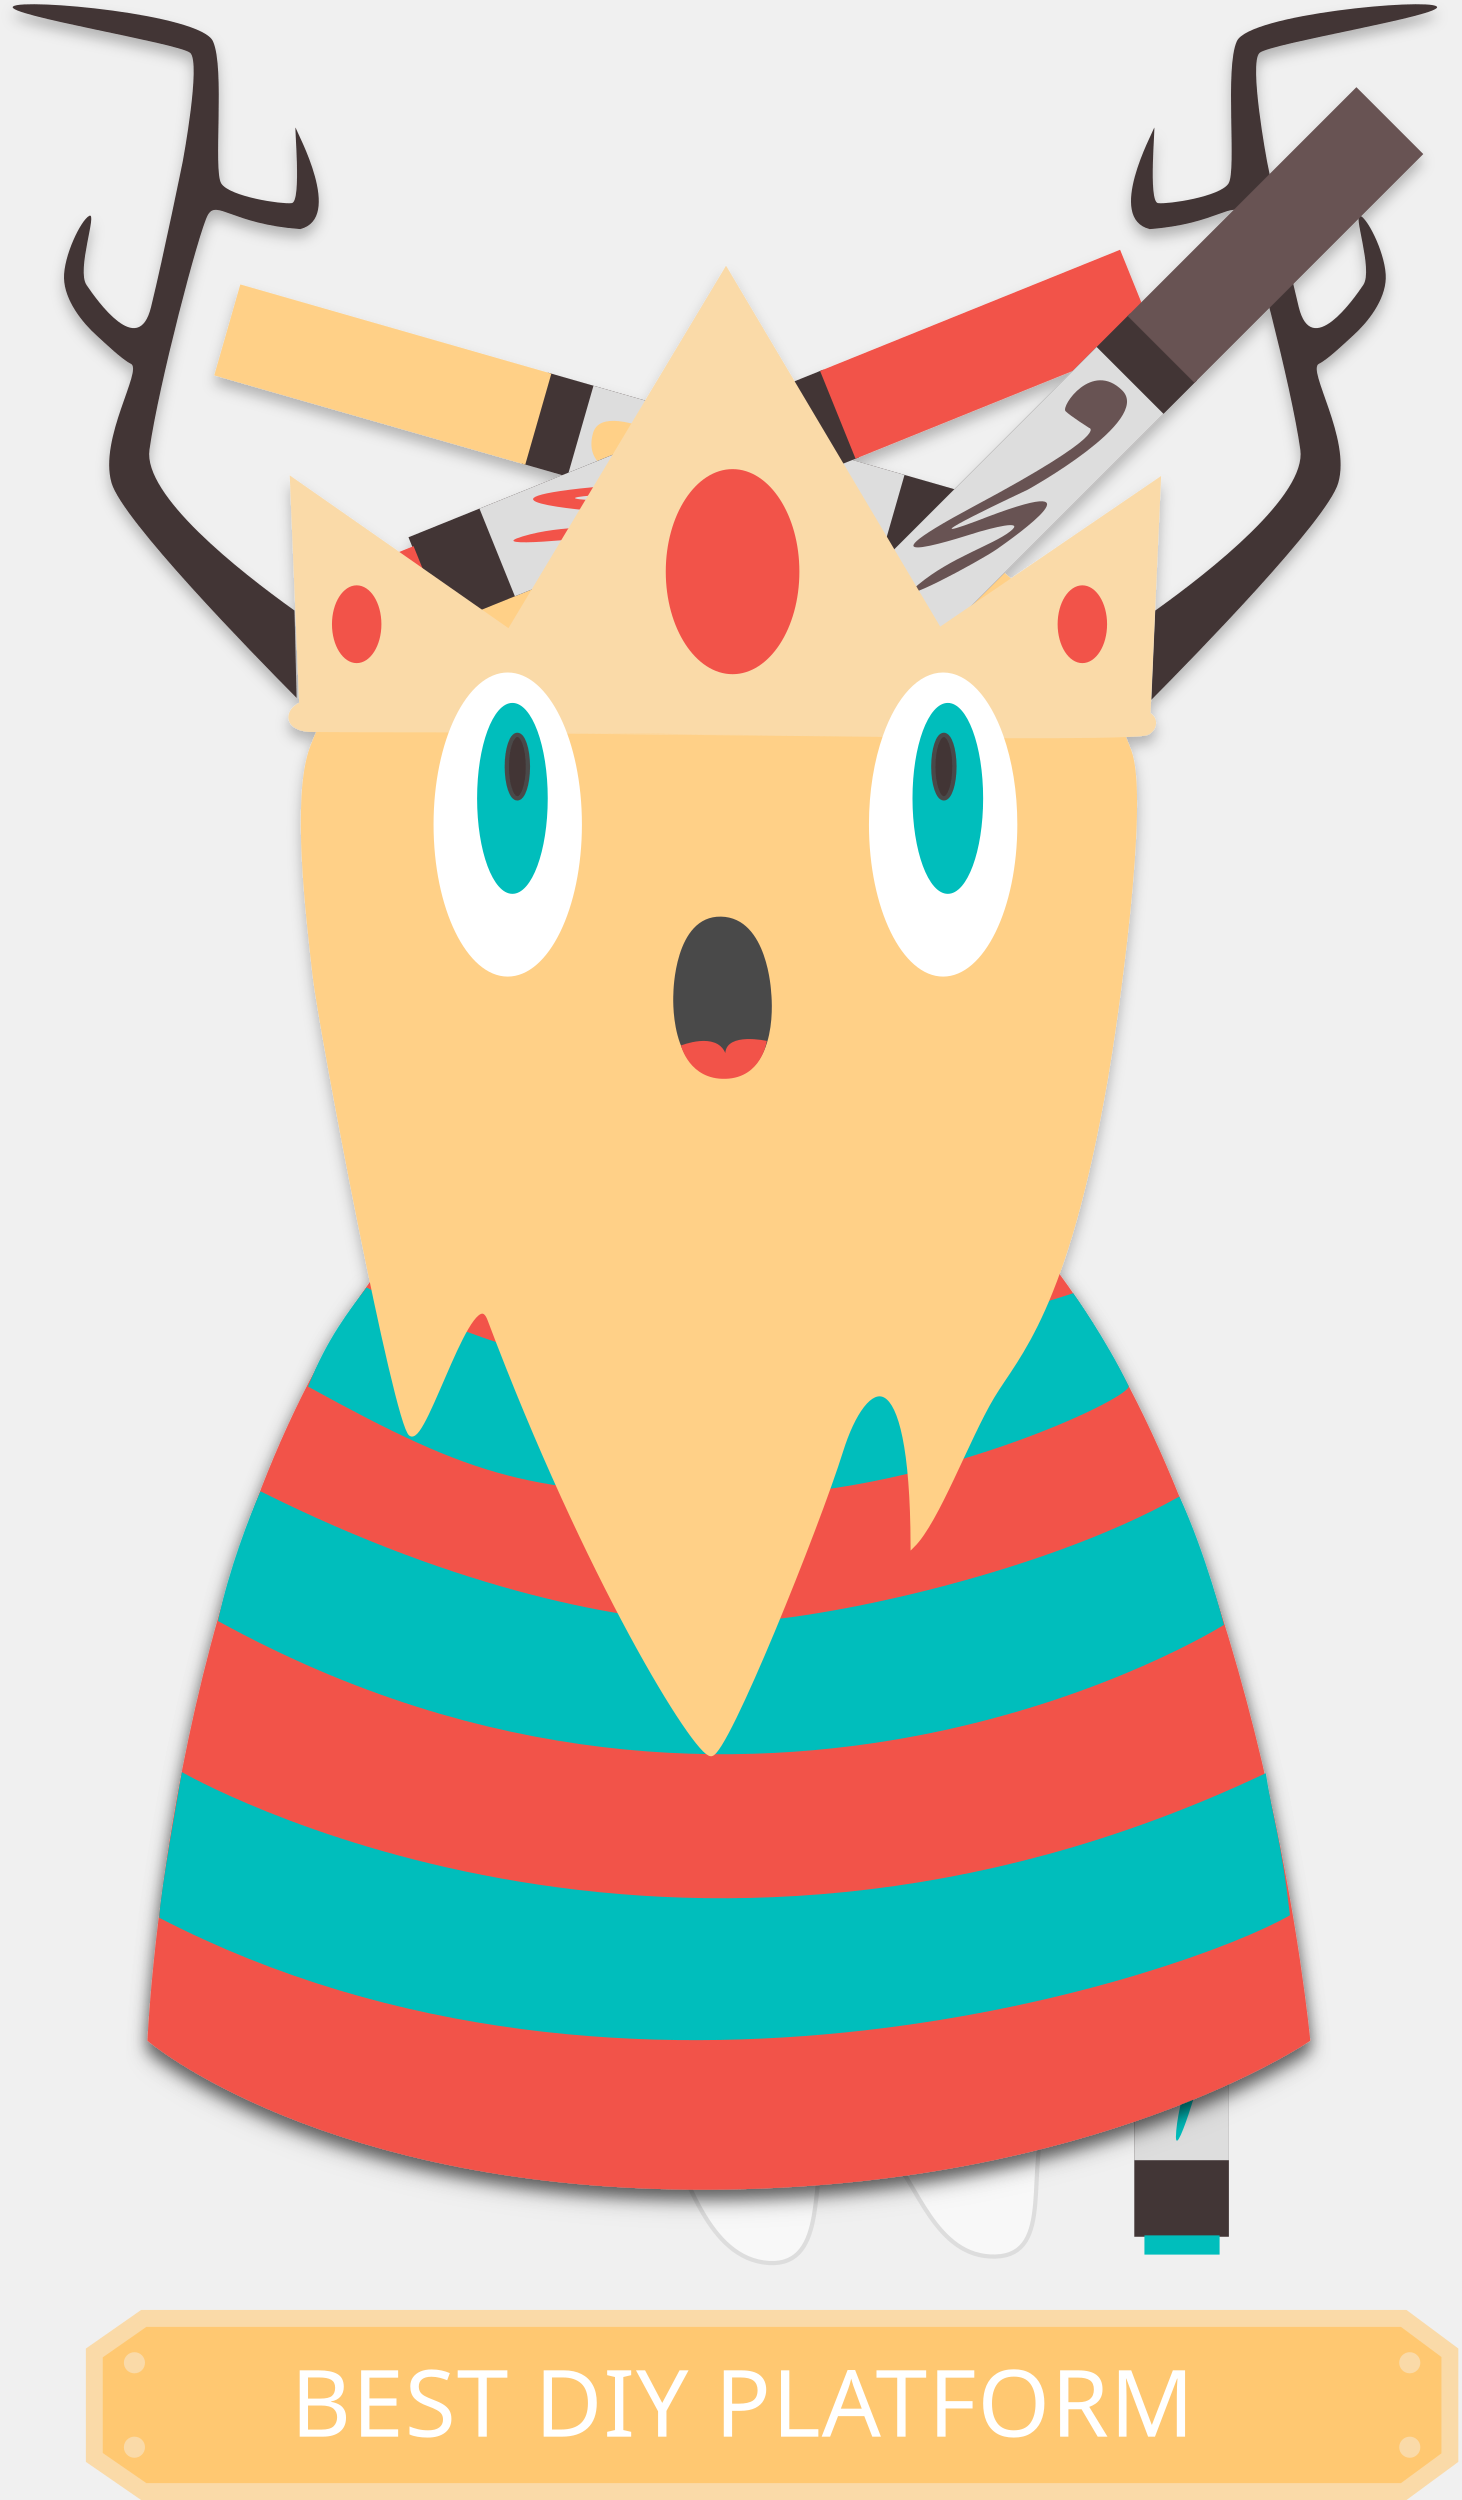
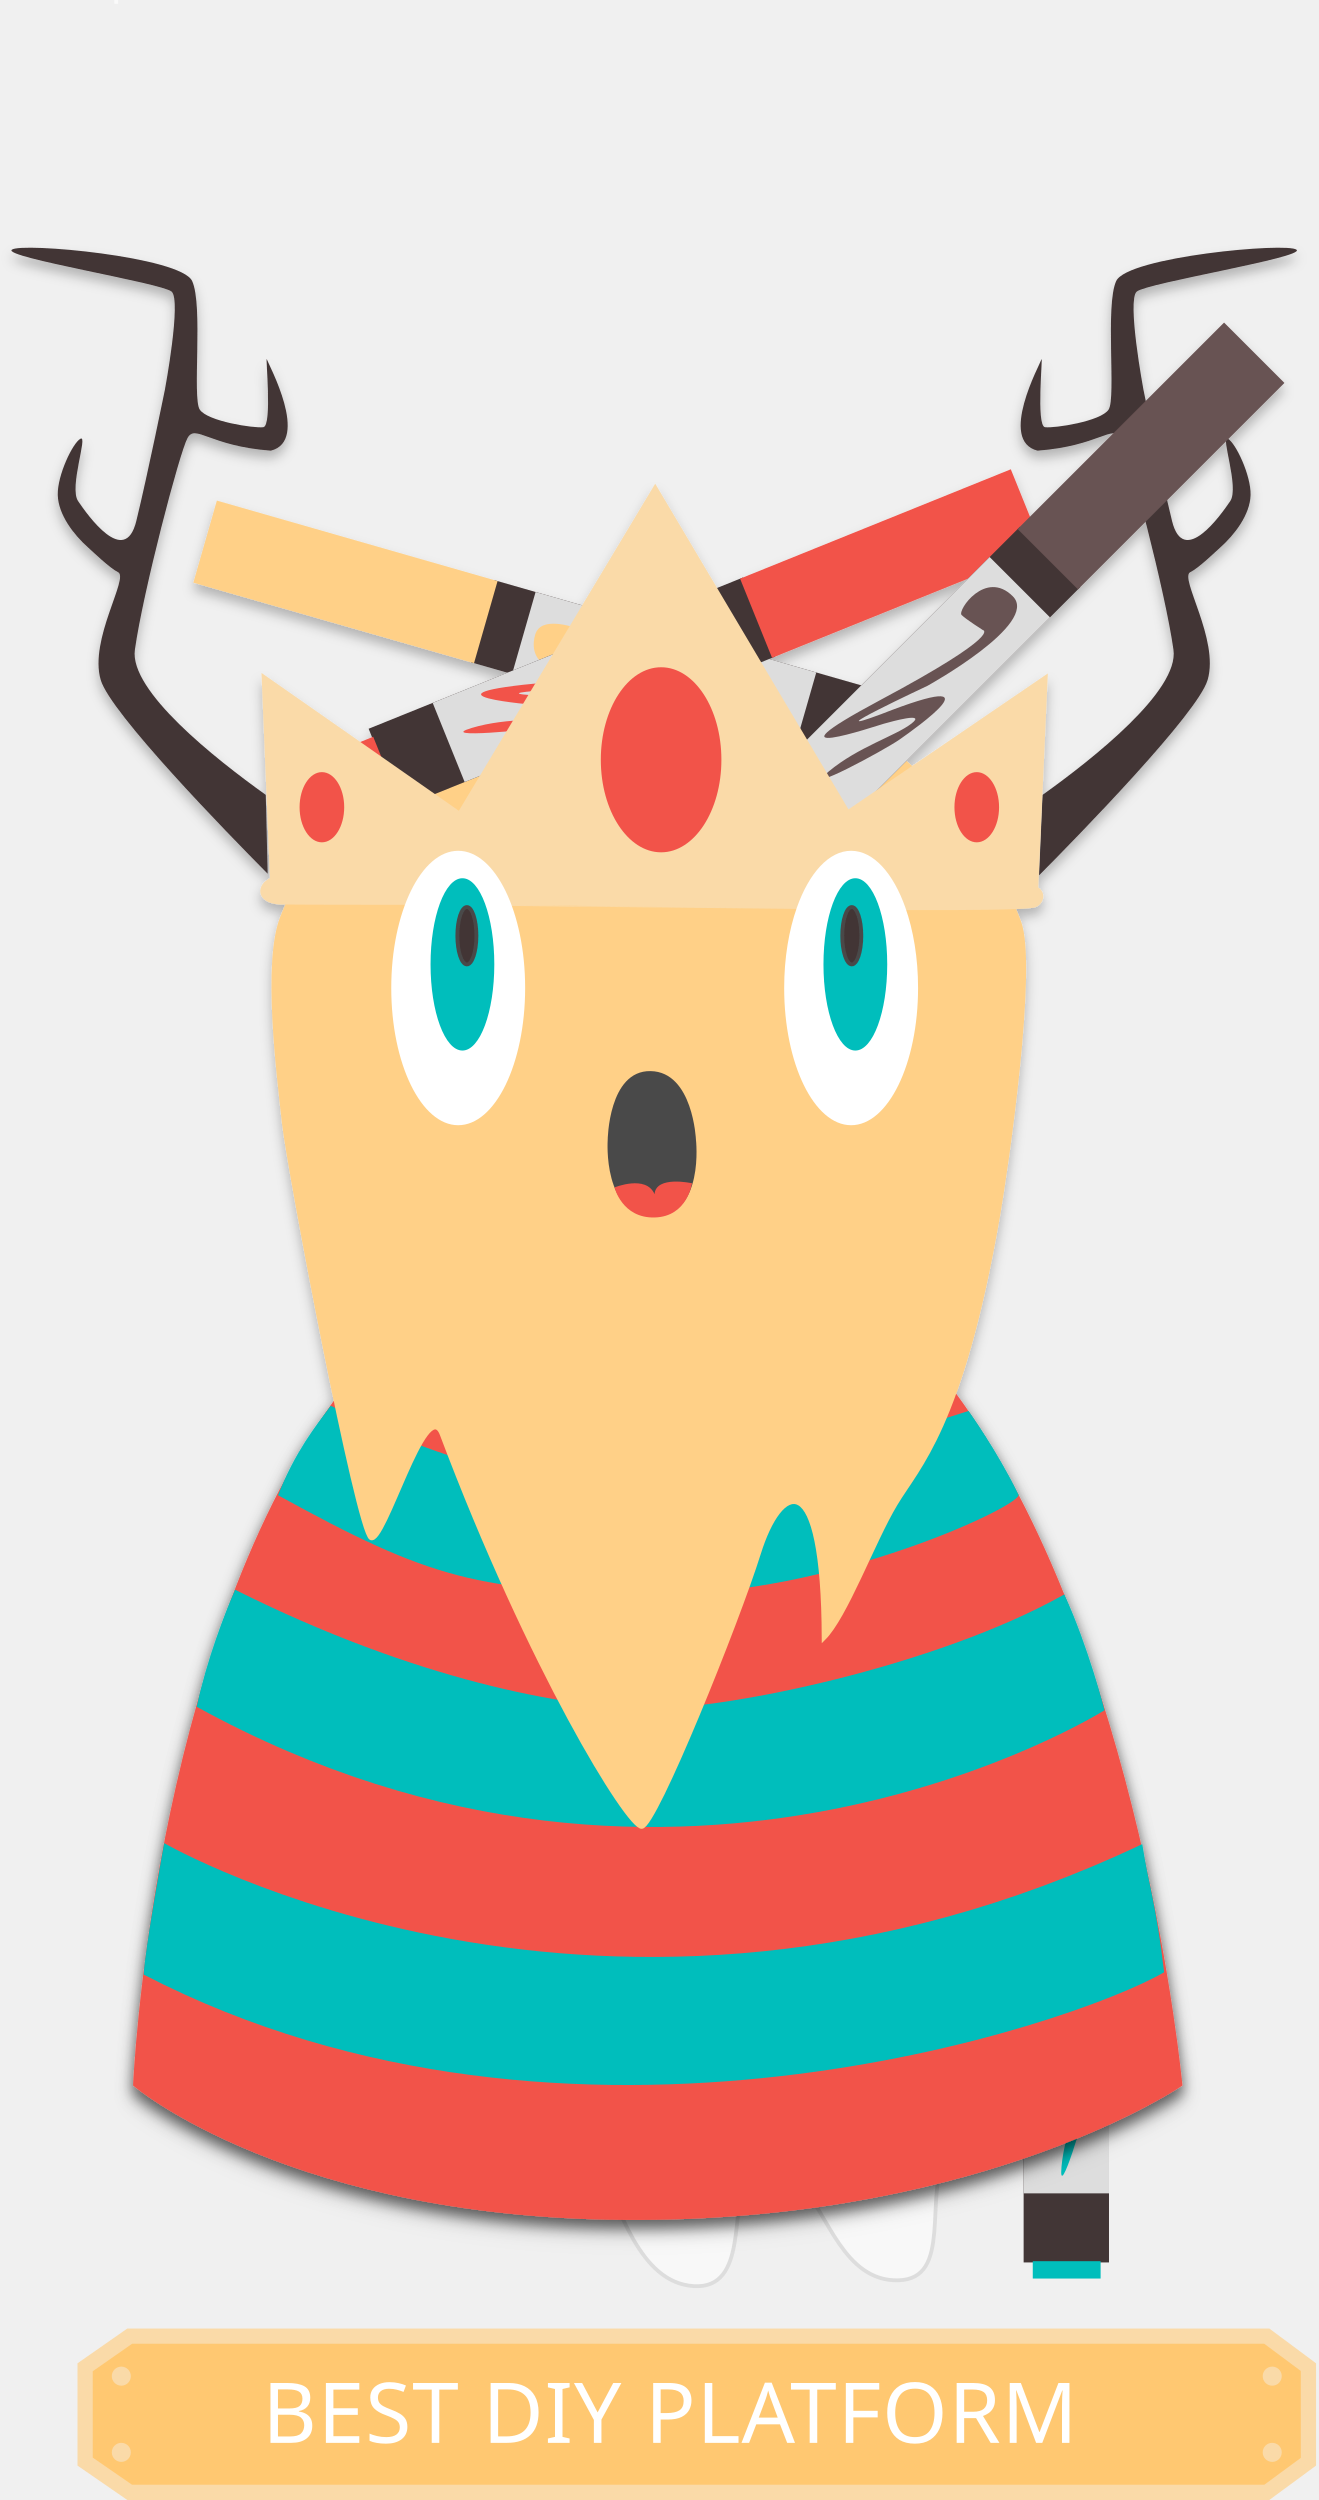
- <svg xmlns="http://www.w3.org/2000/svg" xmlns:xlink="http://www.w3.org/1999/xlink" width="346px" height="592px" viewBox="0 0 346 592" version="1.1">
+ <svg xmlns="http://www.w3.org/2000/svg" xmlns:xlink="http://www.w3.org/1999/xlink" width="346px" height="656px" viewBox="0 0 346 656" version="1.1">
  <defs>
    <polygon id="path-1" points="0 35.974 0 9.13 13.075 0 312.728 0 325 9.13 325 35.974 312.728 45 13.075 45" />
    <mask id="mask-2" maskContentUnits="userSpaceOnUse" maskUnits="objectBoundingBox" x="0" y="0" width="325" height="45" fill="white">
      <use xlink:href="#path-1" />
    </mask>
    <filter x="-50%" y="-50%" width="200%" height="200%" filterUnits="objectBoundingBox" id="filter-3">
      <feOffset dx="0" dy="2" in="SourceAlpha" result="shadowOffsetOuter1" />
      <feGaussianBlur stdDeviation="1.5" in="shadowOffsetOuter1" result="shadowBlurOuter1" />
      <feColorMatrix values="0 0 0 0 0   0 0 0 0 0   0 0 0 0 0  0 0 0 0.25 0" type="matrix" in="shadowBlurOuter1" result="shadowMatrixOuter1" />
      <feMerge>
        <feMergeNode in="shadowMatrixOuter1" />
        <feMergeNode in="SourceGraphic" />
      </feMerge>
    </filter>
    <filter x="-50%" y="-50%" width="200%" height="200%" filterUnits="objectBoundingBox" id="filter-4">
      <feOffset dx="0" dy="2" in="SourceAlpha" result="shadowOffsetOuter1" />
      <feGaussianBlur stdDeviation="2" in="shadowOffsetOuter1" result="shadowBlurOuter1" />
      <feColorMatrix values="0 0 0 0 0   0 0 0 0 0   0 0 0 0 0  0 0 0 0.5 0" type="matrix" in="shadowBlurOuter1" result="shadowMatrixOuter1" />
      <feMerge>
        <feMergeNode in="shadowMatrixOuter1" />
        <feMergeNode in="SourceGraphic" />
      </feMerge>
    </filter>
    <rect id="path-5" x="0.6" y="0.917" width="22.4" height="76.619" />
    <mask id="mask-6" maskContentUnits="userSpaceOnUse" maskUnits="objectBoundingBox" x="0" y="0" width="22.4" height="76.619" fill="white">
      <use xlink:href="#path-5" />
    </mask>
    <rect id="path-7" x="0.6" y="0.917" width="22.4" height="76.619" />
    <mask id="mask-8" maskContentUnits="userSpaceOnUse" maskUnits="objectBoundingBox" x="0" y="0" width="22.4" height="76.619" fill="white">
      <use xlink:href="#path-7" />
    </mask>
    <rect id="path-9" x="0.6" y="0.917" width="22.4" height="76.619" />
    <mask id="mask-10" maskContentUnits="userSpaceOnUse" maskUnits="objectBoundingBox" x="0" y="0" width="22.4" height="76.619" fill="white">
      <use xlink:href="#path-9" />
    </mask>
  </defs>
  <g id="Characters" stroke="none" stroke-width="1" fill="none" fill-rule="evenodd">
-     <g id="DIY" transform="translate(3, 1)">
-       <g id="Plaque" transform="translate(17.33333, 546)">
+     <g id="DIY" transform="translate(3, 0)">
+       <g id="Plaque" transform="translate(17.33333, 611)">
        <g id="Group" stroke-width="1" fill-rule="evenodd">
          <use id="Rectangle-28" stroke="#FADAA8" mask="url(#mask-2)" stroke-width="8" fill="#FFC871" xlink:href="#path-1" />
          <circle id="Oval-17" fill="#FADAA8" cx="313.5" cy="12.5" r="2.5" />
          <circle id="Oval-17" fill="#FADAA8" cx="313.5" cy="32.5" r="2.5" />
          <circle id="Oval-17" fill="#FADAA8" cx="11.5" cy="12.5" r="2.5" />
          <circle id="Oval-17" fill="#FADAA8" cx="11.5" cy="32.5" r="2.5" />
        </g>
        <text id="BREAK-THROUGH-ARTIST" font-family="RobotoSlab-Regular, Roboto Slab" font-size="22" font-weight="normal" letter-spacing="0.241" fill="#FFFFFF">
          <tspan x="48.497" y="30">BEST DIY PLATFORM</tspan>
        </text>
      </g>
-       <g id="t-DIY" transform="translate(96, 350)">
+       <g id="t-DIY" transform="translate(96, 415)">
        <g id="Group-3">
          <path d="M82.688,24.174 C82.688,24.174 69.593,25.889 65.829,23.173 C64.552,22.252 63.662,21.433 63.659,17.163 C63.656,13.102 63.563,10.089 65.357,9.019 C67.457,7.766 72.361,8.012 74.344,10.106 C75.619,11.452 74.772,13.187 74.344,17.163 C74.344,18.369 69.936,17.655 68.708,17.163 C67.48,16.672 66.572,13.188 66.52,13.346 C65.829,15.463 65.788,17.551 67.603,18.369 C69.418,19.187 76.689,22.142 77.545,18.718 C78.583,14.562 78.967,8.612 77.545,6.78 C76.122,4.948 68.27,1.231 60.299,5.291 C57.483,6.762 52.803,22.154 53.812,26.195 C55.365,29.538 58.053,31.064 65.357,33.148 C72.661,35.233 79.489,33.539 79.489,33.539 L82.688,24.174 Z" id="Path-44" stroke="#DDDDDD" fill="#F8F8F8" transform="translate(68.18008, 18.82645) rotate(16) translate(-68.18008, -18.82645) " />
          <path d="M157.075,24.174 C157.075,24.174 143.98,25.889 140.216,23.173 C138.939,22.252 138.05,21.433 138.047,17.163 C138.044,13.102 137.95,10.089 139.744,9.019 C141.845,7.766 146.749,8.012 148.731,10.106 C150.007,11.452 149.159,13.187 148.731,17.163 C148.731,18.369 144.323,17.655 143.095,17.163 C141.867,16.672 140.959,13.188 140.908,13.346 C140.217,15.463 140.175,17.551 141.991,18.369 C143.806,19.187 151.076,22.142 151.932,18.718 C152.971,14.562 153.354,8.612 151.932,6.78 C150.51,4.948 142.658,1.231 134.687,5.291 C131.871,6.762 127.191,22.154 128.199,26.195 C129.752,29.538 132.441,31.064 139.744,33.148 C147.048,35.233 153.876,33.539 153.876,33.539 L157.075,24.174 Z" id="Path-44" stroke="#DDDDDD" fill="#F8F8F8" transform="translate(142.5674, 18.82645) scale(-1, 1) rotate(16) translate(-142.5674, -18.82645) " />
          <path d="M163.463,94.24 C164.55,99.59 165.303,105.806 165.554,113.086 C165.292,134.72 154.197,138.891 149.243,149.305 C143.375,161.638 151.03,182.984 136.718,183.355 C122.406,183.727 118.059,165.533 111.351,158.649 C109.062,156.3 101.48,152.881 96.927,158.053 C92.375,163.225 97.538,185.751 83.083,184.882 C68.627,184.013 63.393,163.811 57.679,151.363 C52.749,140.623 42.761,140.821 41.714,113.086 C41.602,103.673 43.141,95.514 45.497,88.513 C28.769,96.837 4.474,103.857 0.521,94.072 C-4.197,82.394 33.335,70.772 57.945,59.705 C60.158,59.289 61.992,58.985 63.494,58.779 C64.336,57.759 65.025,56.893 65.507,56.177 C69.71,49.929 69.061,17.569 104.776,17.569 C140.491,17.569 140.485,47.436 143.754,56.177 C144.08,57.047 144.543,57.905 145.114,58.784 C146.778,59.238 148.97,59.946 151.797,60.955 C164.969,69.579 182.456,79.077 193.45,87.638 C201.3,93.751 196.371,106.987 192.55,106.799 C184.242,106.39 173.012,100.726 163.463,94.24 Z" id="Combined-Shape" stroke="#DDDDDD" fill="#F8F8F8" />
          <path d="M120.453,41.893 C120.453,41.893 119.913,37.809 123.668,37.702 C127.423,37.595 127.353,41.809 127.353,41.809 C127.353,41.809 128.982,42.185 128.982,41.605 C128.982,38.835 126.705,36.589 123.897,36.589 C121.088,36.589 118.811,38.835 118.811,41.605 C118.811,42.417 120.453,41.893 120.453,41.893 Z" id="Oval-19" stroke="#DDDDDD" stroke-width="0.5" fill="#F8F8F8" />
          <path d="M82.453,41.893 C82.453,41.893 81.913,37.809 85.668,37.702 C89.423,37.595 89.353,41.809 89.353,41.809 C89.353,41.809 90.982,42.185 90.982,41.605 C90.982,38.835 88.705,36.589 85.897,36.589 C83.088,36.589 80.811,38.835 80.811,41.605 C80.811,42.417 82.453,41.893 82.453,41.893 Z" id="Oval-19" stroke="#DDDDDD" stroke-width="0.5" fill="#F8F8F8" transform="translate(85.89651, 39.32432) scale(-1, 1) translate(-85.89651, -39.32432) " />
          <path d="M96.592,42.964 L112.733,42.859 C112.733,42.859 114.371,56.659 104.996,56.662 C95.621,56.665 96.592,42.964 96.592,42.964 Z" id="Path-5" fill="#DDDDDD" />
          <path d="M97.834,50.809 C97.834,50.809 103.627,48.482 105.156,52.03 C105.397,48.615 112.004,50.06 112.004,50.06 C112.004,50.06 111.203,56.047 105.203,56.22 C99.204,56.393 97.834,50.809 97.834,50.809 Z" id="Path-11" stroke="#DDDDDD" fill="#F8F8F8" />
          <path d="M103.314,152.968 C131.162,154.126 148.832,145.785 148.832,116.049 C148.832,86.313 130.471,67 104.108,67 C77.745,67 61.654,86.298 61.654,116.034 C61.654,145.77 75.466,151.809 103.314,152.968 Z" id="Oval-27" stroke="#DDDDDD" fill="#F8F8F8" />
        </g>
        <path d="M79.733,88.61 C87.93,88.61 113.407,87.601 113.407,87.601 C113.407,87.601 137.002,84.611 83.225,115.764 C29.447,146.917 103.806,120.487 108.55,119.018 C113.293,117.55 137.369,109.945 133.994,114.541 C130.62,119.136 106.274,126.973 101.685,135.78 C97.096,144.586 133.538,123.27 137.796,119.018 C142.053,114.767 166.12,90.118 97.096,117.931 C56.604,133.528 113.815,105.738 113.815,105.738 C113.815,105.738 160.588,77.206 109.953,77.206 C59.317,77.206 71.536,88.61 79.733,88.61 Z" id="Path-4" fill="#00BEBC" />
        <g id="Group-10" transform="translate(169, 43)">
          <path d="M6.729,28.067 C18.362,28.067 4.191,28.067 16.234,28.067 C28.61,28.741 22.171,15.562 22.171,15.562 C22.171,15.562 16.849,-0.226 11.86,0.002 C6.87,0.231 2.077,14.633 2.077,14.633 C2.077,14.633 -4.903,28.067 6.729,28.067 Z" id="Path-6" fill="#00BEBC" />
          <rect id="Rectangle-24" fill="#423636" x="2.6" y="27.278" width="17.8" height="4.814" />
          <rect id="Rectangle-25" fill="#423636" x="0.6" y="29.685" width="22.4" height="105.979" />
          <rect id="Rectangle-25" fill="#DDDDDD" x="0.6" y="40.917" width="22.4" height="76.619" />
          <path d="M6.147,56.874 C7.786,56.874 12.881,55.727 12.881,55.727 C12.881,55.727 17.6,52.326 6.845,87.757 C-3.911,123.188 10.961,93.129 11.91,91.458 C12.859,89.787 17.674,81.138 16.999,86.365 C16.324,91.592 11.455,100.505 10.537,110.521 C9.619,120.537 16.908,96.293 17.759,91.458 C18.611,86.623 23.424,58.589 9.619,90.222 C1.521,107.96 12.963,76.354 12.963,76.354 C12.963,76.354 22.318,43.904 12.191,43.904 C2.063,43.904 4.507,56.874 6.147,56.874 Z" id="Path-4" fill="#00BEBC" />
          <rect id="Rectangle-26" fill="#00BEBC" x="3" y="135.339" width="17.8" height="4.551" />
        </g>
        <path d="M199.117,102.968 C201.023,99.441 201.063,95.279 199.117,90.897 C197.171,86.515 191.615,86.078 191.615,86.078 C191.615,86.078 172.003,88.122 191.532,106.501 C193.871,108.702 197.211,106.495 199.117,102.968 Z" id="Path-7" stroke="#DDDDDD" fill="#F8F8F8" />
      </g>
-       <g filter="url(#filter-3)">
+       <g filter="url(#filter-3)" transform="translate(0, 65)">
        <g id="Striped-Shirt" filter="url(#filter-4)" transform="translate(31.80004, 300.1634)">
          <path d="M52.769,2.444 C4.875,68.95 0.117,182.078 0.117,182.078 C0.117,182.078 41.873,217.767 133.22,217.349 C224.568,216.93 275.471,182.078 275.471,182.078 C275.471,182.078 264.729,66.42 215.883,0.249" id="Path-5" fill="#F2534A" />
          <path d="M26.873,51.975 C74.607,75.865 113.488,82.707 134.244,83.186 C155,83.666 210.938,72.1 244.475,53.212 C250.791,66.878 255.041,83.595 255.041,83.595 C255.041,83.595 144.701,153.145 16.81,82.689 C19.508,70.152 24.167,58.276 26.873,51.975 Z" id="Path-45" fill="#00BEBC" />
          <path d="M51.974,3.706 C99.708,27.596 120.055,22.663 138.416,24.056 C156.778,25.448 219.354,5.065 219.354,5.065 C219.354,5.065 226.959,15.708 232.421,26.955 C234.444,29.407 183.043,53.874 136.882,53.106 C90.722,52.338 78.537,49.435 38.138,27.179 C42.712,15.655 47.943,9.174 51.974,3.706 Z" id="Path-45" fill="#00BEBC" />
          <path d="M8.268,118.469 C8.268,118.469 3.03,147.37 2.91,152.969 C114.967,211.006 246.658,166.259 270.661,152.367 C268.548,134.043 266.545,129.311 264.935,118.724 C124.074,185.522 8.268,118.469 8.268,118.469 Z" id="Path-46" fill="#00BEBC" />
        </g>
        <path d="M72.78,171.52 C72.152,172.923 71.554,174.343 70.987,175.779 C66.328,187.584 70.127,217.277 71.478,229.65 C72.828,242.022 90.816,336.58 94.291,338.608 C97.765,340.636 108.882,300.702 112.909,311.404 C135.92,372.556 161.802,414.612 165.402,414.384 C169.001,414.156 190.535,360.578 196.174,342.543 C201.814,324.507 212.969,318.465 213.127,364.986 C218.91,359.283 226.091,339.581 232.002,329.707 C237.913,319.833 249.3,309.456 258.899,254.143 C261.104,241.434 268.814,188.386 264.427,176.884 C263.902,175.508 263.349,174.146 262.768,172.799 C262.768,172.799 242.565,120.734 180.701,109.445 C118.838,98.156 77.612,161.832 77.612,161.832" id="Beard" stroke="#FFD087" fill="#FFD087" />
        <path d="M270.562,143.58 C283.852,134.087 306.421,116.242 304.917,105.501 C302.793,90.338 293.195,53.693 291.102,49.933 C289.01,46.173 285.414,52.047 269.25,53.256 C258.899,50.666 269.874,30.596 270.293,29.282 C270.713,27.968 268.798,46.778 271.216,47.097 C273.629,47.416 285.922,45.564 287.909,42.456 C289.895,39.348 286.968,15.139 289.887,8.753 C292.806,2.367 334.772,-1.46 337.207,0.527 C339.643,2.513 297.901,9.24 295.278,11.516 C292.656,13.793 297.034,37.221 297.034,37.221 C297.034,37.221 301.532,59.391 304.544,71.712 C307.556,84.034 317.371,70.102 319.814,66.495 C322.258,62.887 317.155,49.08 319.175,50.113 C321.195,51.147 325.294,59.745 325.154,64.894 C325.015,70.042 320.974,75.307 317.192,78.662 C316.108,79.623 311.445,84.146 309.33,85.139 C306.366,86.531 316.99,102.827 313.885,113.403 C311.293,122.229 279.949,154.32 269.649,164.697" id="Right-Antler" fill="#423636" />
        <path d="M66.735,143.571 C53.443,134.075 30.889,116.239 32.393,105.501 C34.517,90.338 44.115,53.693 46.208,49.933 C48.3,46.173 51.896,52.047 68.06,53.256 C78.411,50.666 67.436,30.596 67.016,29.282 C66.597,27.968 68.512,46.778 66.094,47.097 C63.681,47.416 51.388,45.564 49.401,42.456 C47.415,39.348 50.342,15.139 47.423,8.753 C44.504,2.367 2.538,-1.46 0.103,0.527 C-2.333,2.513 39.409,9.24 42.032,11.516 C44.654,13.793 40.276,37.221 40.276,37.221 C40.276,37.221 35.778,59.391 32.766,71.712 C29.754,84.034 19.939,70.102 17.496,66.495 C15.052,62.887 20.155,49.08 18.135,50.113 C16.115,51.147 12.016,59.745 12.156,64.894 C12.295,70.042 16.336,75.307 20.118,78.662 C21.202,79.623 25.865,84.146 27.98,85.139 C30.944,86.531 20.32,102.827 23.425,113.403 C25.982,122.112 56.533,153.472 67.24,164.271" id="Left-Antler" fill="#423636" />
        <g id="Group-33" transform="translate(46, 18)">
          <g id="Group-10" transform="translate(93.87185, 84.4515) rotate(-74) translate(-93.87185, -84.4515) translate(81.87185, -9.048504)">
            <rect id="Rectangle-24" fill="#423636" x="2.6" y="74.278" width="17.8" height="4.814" />
            <rect id="Rectangle-25" fill="#423636" x="0.6" y="76.685" width="22.4" height="105.979" />
            <rect id="Rectangle-25" fill="#DDDDDD" x="0.6" y="87.917" width="22.4" height="76.619" />
            <use id="Rectangle-25" stroke="#FFD087" mask="url(#mask-6)" stroke-width="2" fill="#FFD087" xlink:href="#path-5" />
            <path d="M6.147,103.874 C7.786,103.874 12.881,102.727 12.881,102.727 C12.881,102.727 17.6,99.326 6.845,134.757 C-3.911,170.188 10.961,140.129 11.91,138.458 C12.859,136.787 17.674,128.138 16.999,133.365 C16.324,138.592 11.455,147.505 10.537,157.521 C9.619,167.537 16.908,143.293 17.759,138.458 C18.611,133.623 23.424,105.589 9.619,137.222 C1.521,154.96 12.963,123.354 12.963,123.354 C12.963,123.354 22.318,90.904 12.191,90.904 C2.063,90.904 4.507,103.874 6.147,103.874 Z" id="Path-4" fill="#FFD087" />
            <rect id="Rectangle-26" fill="#F2534A" x="3" y="182.339" width="17.8" height="4.551" />
          </g>
          <g id="Group-10" transform="translate(134.6664, 85.3913) rotate(-292) translate(-134.6664, -85.3913) translate(122.6664, -8.108699)">
            <rect id="Rectangle-24" fill="#423636" x="2.6" y="74.278" width="17.8" height="4.814" />
            <rect id="Rectangle-25" fill="#423636" x="0.6" y="76.685" width="22.4" height="105.979" />
            <rect id="Rectangle-25" fill="#DDDDDD" x="0.6" y="87.917" width="22.4" height="76.619" />
            <use id="Rectangle-25" stroke="#F2534A" mask="url(#mask-8)" stroke-width="2" fill="#F2534A" xlink:href="#path-7" />
            <path d="M6.147,103.874 C7.786,103.874 12.881,102.727 12.881,102.727 C12.881,102.727 17.6,99.326 6.845,134.757 C-3.911,170.188 10.961,140.129 11.91,138.458 C12.859,136.787 17.674,128.138 16.999,133.365 C16.324,138.592 11.455,147.505 10.537,157.521 C9.619,167.537 16.908,143.293 17.759,138.458 C18.611,133.623 23.424,105.589 9.619,137.222 C1.521,154.96 12.963,123.354 12.963,123.354 C12.963,123.354 22.318,90.904 12.191,90.904 C2.063,90.904 4.507,103.874 6.147,103.874 Z" id="Path-4" fill="#F2534A" />
            <rect id="Rectangle-26" fill="#F2534A" x="3" y="182.339" width="17.8" height="4.551" />
          </g>
          <g id="Group-10" transform="translate(214.7909, 75.17098) rotate(-315) translate(-214.7909, -75.17098) translate(202.7909, -18.32902)">
            <rect id="Rectangle-24" fill="#423636" x="2.6" y="74.278" width="17.8" height="4.814" />
            <rect id="Rectangle-25" fill="#423636" x="0.6" y="76.685" width="22.4" height="105.979" />
            <rect id="Rectangle-25" fill="#DDDDDD" x="0.6" y="87.917" width="22.4" height="76.619" />
            <use id="Rectangle-25" stroke="#685353" mask="url(#mask-10)" stroke-width="2" fill="#685353" xlink:href="#path-9" />
            <path d="M6.147,103.874 C7.786,103.874 12.881,102.727 12.881,102.727 C12.881,102.727 17.6,99.326 6.845,134.757 C-3.911,170.188 10.961,140.129 11.91,138.458 C12.859,136.787 17.674,128.138 16.999,133.365 C16.324,138.592 11.455,147.505 10.537,157.521 C9.619,167.537 16.908,143.293 17.759,138.458 C18.611,133.623 23.424,105.589 9.619,137.222 C1.521,154.96 12.963,123.354 12.963,123.354 C12.963,123.354 22.318,90.904 12.191,90.904 C2.063,90.904 4.507,103.874 6.147,103.874 Z" id="Path-4" fill="#685353" />
            <rect id="Rectangle-26" fill="#685353" x="3" y="182.339" width="17.8" height="4.551" />
          </g>
        </g>
        <g id="Crown" transform="translate(65, 61)">
          <path d="M38.224,111.429 C23.026,111.4 11.02,111.412 5.212,111.321 C-0.766,110.883 -0.681,106.513 2.234,104.805 C2.294,104.676 2.498,104.554 2.841,104.44 L0.613,50.575 L52.395,86.746 L103.928,0.923 L154.639,86.385 L206.95,50.711 L204.44,106.853 C206.964,108.629 205.469,111.787 203.223,112.184 C200.155,112.726 186.941,112.862 170.531,112.8 M140.288,112.452 C124.729,112.263 110.863,112.111 100.933,111.938 C89.167,111.732 77.247,111.61 65.94,111.537" fill="#FADAA8" />
          <ellipse id="Oval-9" fill="#F2534A" cx="188.301" cy="85.817" rx="5.855" ry="9.211" />
          <ellipse id="Oval-9" fill="#F2534A" cx="105.474" cy="73.368" rx="15.821" ry="24.282" />
          <ellipse id="Oval-9" fill="#F2534A" cx="16.464" cy="85.817" rx="5.855" ry="9.211" />
        </g>
        <ellipse id="Oval-3" fill="#FFFFFF" cx="117.232" cy="194.252" rx="17.566" ry="36.005" />
        <ellipse id="Oval-5" fill="#00BEBC" cx="118.341" cy="188.056" rx="8.365" ry="22.608" />
        <ellipse id="Oval-6" stroke="#4A4A4A" fill="#423636" cx="119.509" cy="180.536" rx="2.509" ry="7.536" />
        <path d="M220.334,230.257 C230.036,230.257 237.901,214.137 237.901,194.252 C237.901,186.376 236.667,179.09 234.573,173.162 C231.382,164.126 226.193,158.247 220.334,158.247 C214.483,158.247 209.3,164.111 206.107,173.128 C204.007,179.062 202.768,186.361 202.768,194.252 C202.768,214.137 210.633,230.257 220.334,230.257 Z" id="Oval-3" fill="#FFFFFF" />
        <ellipse id="Oval-5" fill="#00BEBC" cx="221.443" cy="188.056" rx="8.365" ry="22.608" />
        <ellipse id="Oval-6" stroke="#4A4A4A" fill="#423636" cx="220.509" cy="180.536" rx="2.509" ry="7.536" />
        <g id="Group-32" transform="translate(156, 216)">
          <path d="M0.457,18.173 C0.457,18.173 0.632,-0.165 11.736,0.055 C22.84,0.274 23.615,18.02 23.615,18.02 C23.615,18.02 25.965,38.127 12.515,38.132 C-0.935,38.137 0.457,18.173 0.457,18.173 Z" id="Path-5" fill="#4A4A4A" />
          <path d="M2.249,30.582 C2.249,30.582 10.56,27.191 12.754,32.361 C13.1,27.385 22.578,29.49 22.578,29.49 C22.578,29.49 21.429,38.214 12.821,38.466 C4.214,38.718 2.249,30.582 2.249,30.582 Z" id="Path-11" fill="#F2534A" />
        </g>
      </g>
+       <rect id="Rectangle-36" fill="#FAFAFA" x="27" y="0" width="1" height="1" />
    </g>
  </g>
</svg>
